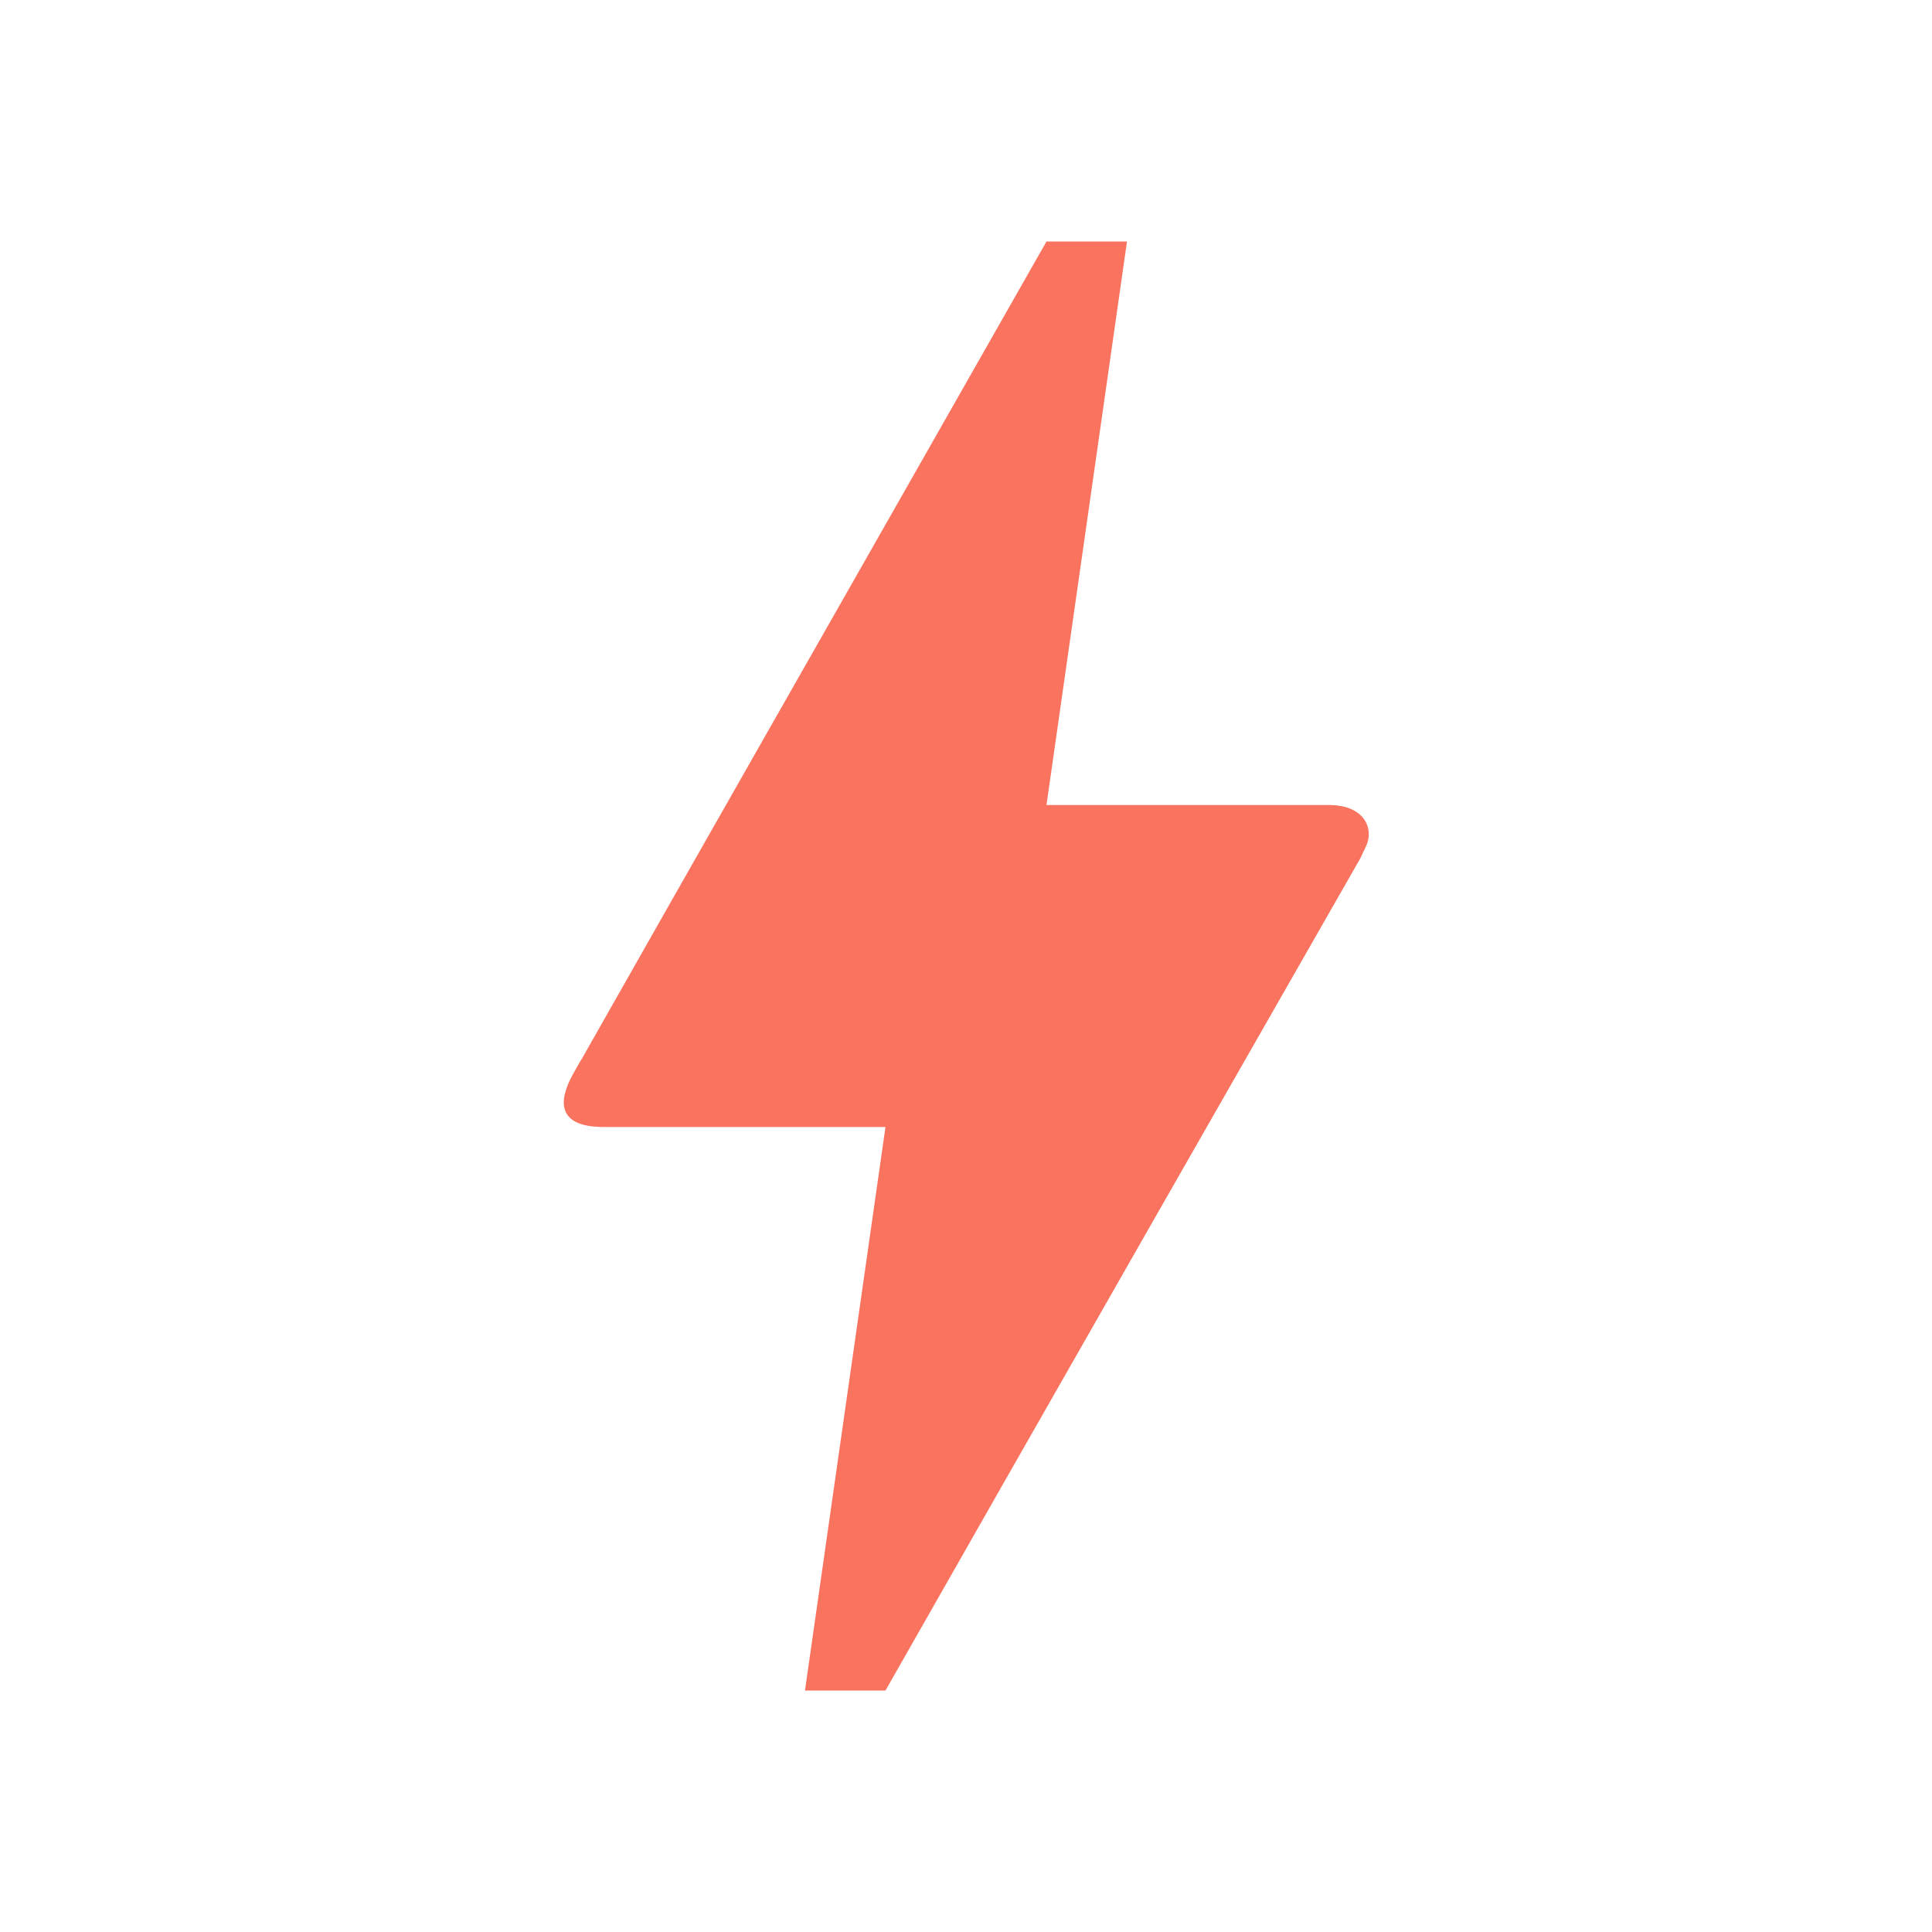
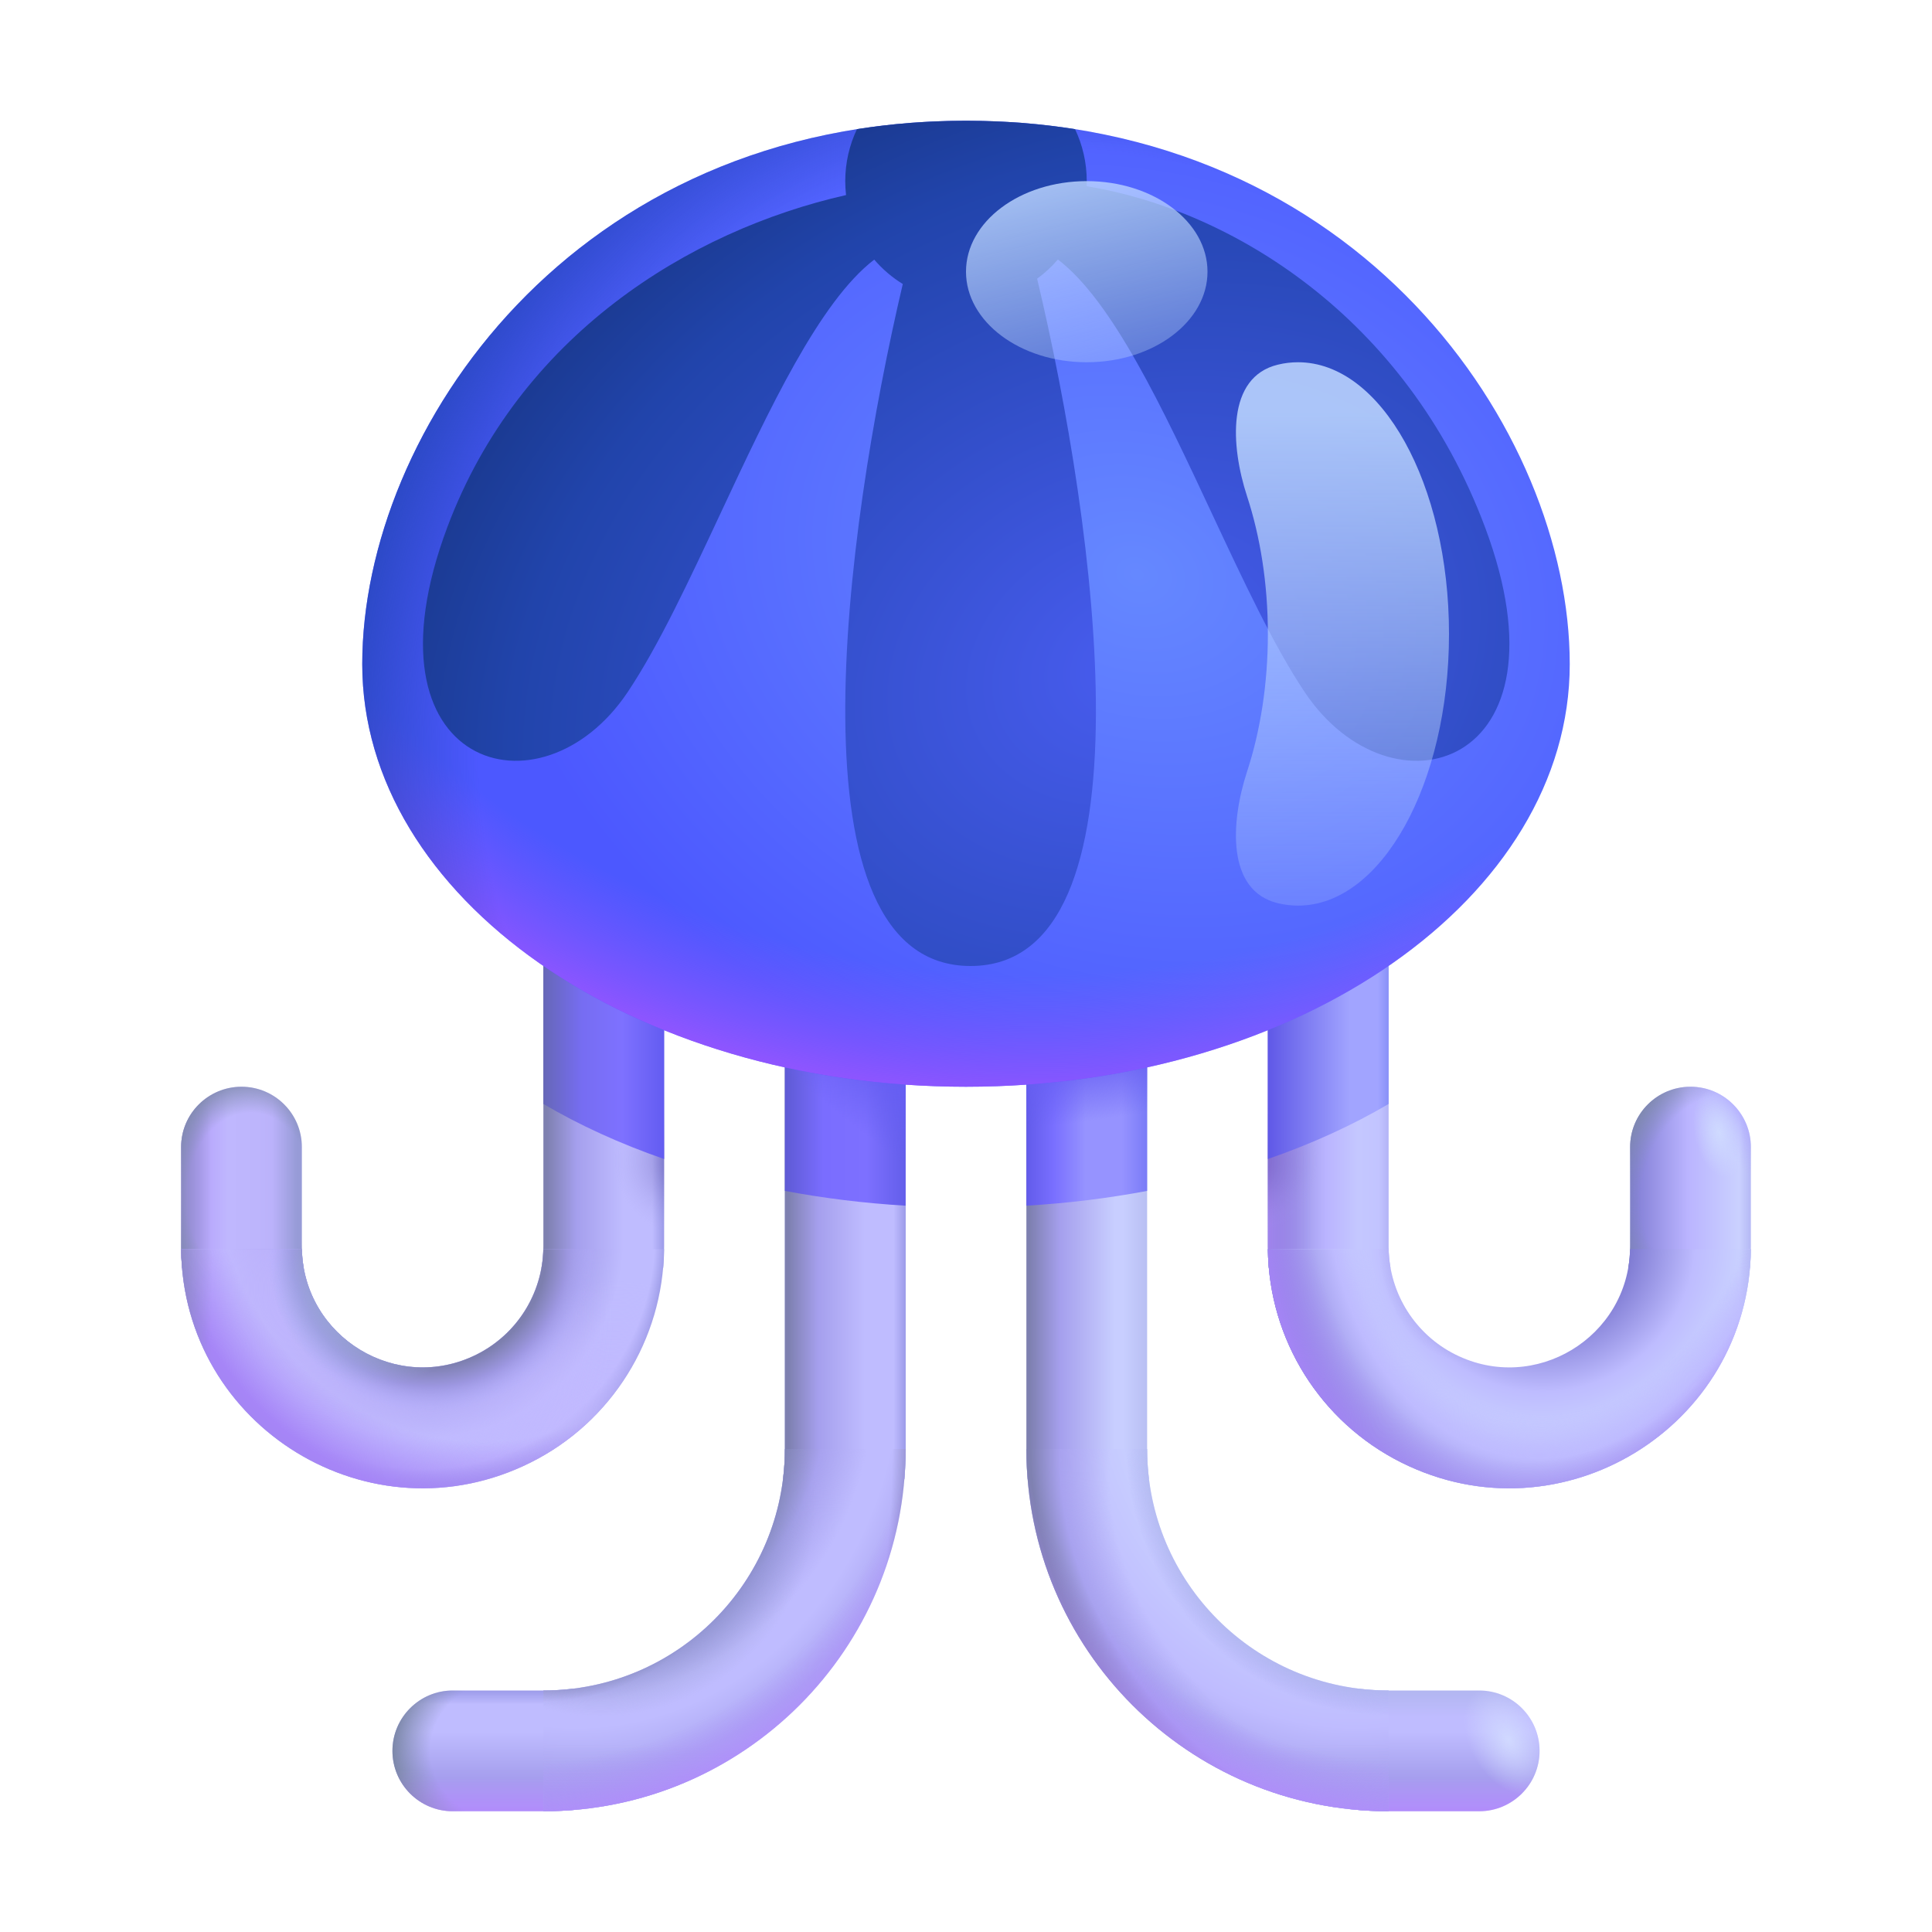
- <svg xmlns="http://www.w3.org/2000/svg" width="17.28pt" height="17.28pt" viewBox="0 0 17.28 17.28">
-   <defs />
-   <path id="shape0" transform="matrix(0.72 0 0 0.72 5.042731 2.16)" fill="#f9735f" stroke-opacity="0" stroke="#000000" stroke-width="0" stroke-linecap="square" stroke-linejoin="bevel" d="M3.996 18L2.996 18L3.996 11L0.496 11C-0.084 11 -0.074 10.68 0.116 10.34C0.306 10 0.166 10.26 0.186 10.22C1.476 7.94 3.416 4.54 5.996 0L6.996 0L5.996 7L9.496 7C9.986 7 10.056 7.33 9.966 7.51L9.896 7.66C5.956 14.55 3.996 18 3.996 18Z" />
+ <svg xmlns="http://www.w3.org/2000/svg" width="32" height="32" viewBox="0 0 32 32" fill="none">
+   <path d="M22.5 29.979V27.969C22.664 27.989 22.831 28 23 28H24.5C25.052 28 25.5 28.447 25.5 29C25.5 29.552 25.052 30 24.5 30H23C22.832 30 22.665 29.993 22.5 29.979Z" fill="url(#paint0_linear_6875_25743)" />
+   <path d="M22.5 29.979V27.969C22.664 27.989 22.831 28 23 28H24.5C25.052 28 25.5 28.447 25.5 29C25.5 29.552 25.052 30 24.5 30H23C22.832 30 22.665 29.993 22.5 29.979Z" fill="url(#paint1_linear_6875_25743)" />
+   <path d="M22.5 29.979V27.969C22.664 27.989 22.831 28 23 28H24.5C25.052 28 25.5 28.447 25.5 29C25.5 29.552 25.052 30 24.5 30H23C22.832 30 22.665 29.993 22.5 29.979Z" fill="url(#paint2_radial_6875_25743)" />
+   <path d="M17 14.5C17 13.948 17.448 13.5 18 13.5C18.553 13.5 19 13.948 19 14.5V24C19 24.169 19.011 24.336 19.031 24.5H17.021C17.007 24.335 17 24.168 17 24V14.5Z" fill="url(#paint3_linear_6875_25743)" />
+   <path d="M23 28V30C19.686 30 17 27.314 17 24H19C19 26.209 20.791 28 23 28Z" fill="url(#paint4_radial_6875_25743)" />
+   <path d="M23 28V30C19.686 30 17 27.314 17 24H19C19 26.209 20.791 28 23 28Z" fill="url(#paint5_linear_6875_25743)" />
+   <path d="M23 28V30C19.686 30 17 27.314 17 24H19C19 26.209 20.791 28 23 28Z" fill="url(#paint6_radial_6875_25743)" />
+   <path d="M23 28V30C19.686 30 17 27.314 17 24H19C19 26.209 20.791 28 23 28Z" fill="url(#paint7_radial_6875_25743)" />
+   <path d="M23 28V30C19.686 30 17 27.314 17 24H19C19 26.209 20.791 28 23 28Z" fill="url(#paint8_radial_6875_25743)" />
+   <path d="M9.5 29.979V27.969C9.336 27.989 9.169 28 9 28H7.5C6.948 28 6.5 28.448 6.5 29C6.5 29.552 6.948 30 7.5 30H9C9.168 30 9.335 29.993 9.5 29.979Z" fill="url(#paint9_linear_6875_25743)" />
+   <path d="M9.5 29.979V27.969C9.336 27.989 9.169 28 9 28H7.5C6.948 28 6.5 28.448 6.5 29C6.5 29.552 6.948 30 7.5 30H9C9.168 30 9.335 29.993 9.5 29.979Z" fill="url(#paint10_radial_6875_25743)" />
+   <path d="M9.5 29.979V27.969C9.336 27.989 9.169 28 9 28H7.5C6.948 28 6.5 28.448 6.5 29C6.5 29.552 6.948 30 7.5 30H9C9.168 30 9.335 29.993 9.5 29.979Z" fill="url(#paint11_linear_6875_25743)" />
+   <path d="M15 14.5C15 13.948 14.552 13.5 14 13.5C13.447 13.5 13 13.948 13 14.5V24C13 24.169 12.989 24.336 12.969 24.5H14.979C14.993 24.335 15 24.168 15 24V14.5Z" fill="#A4AEEB" />
+   <path d="M15 14.5C15 13.948 14.552 13.5 14 13.5C13.447 13.5 13 13.948 13 14.5V24C13 24.169 12.989 24.336 12.969 24.5H14.979C14.993 24.335 15 24.168 15 24V14.5Z" fill="url(#paint12_linear_6875_25743)" />
+   <path fill-rule="evenodd" clip-rule="evenodd" d="M9 28V30C12.314 30 15 27.314 15 24H13C13 26.209 11.209 28 9 28Z" fill="url(#paint13_radial_6875_25743)" />
+   <path fill-rule="evenodd" clip-rule="evenodd" d="M9 28V30C12.314 30 15 27.314 15 24H13C13 26.209 11.209 28 9 28Z" fill="url(#paint14_linear_6875_25743)" />
+   <path fill-rule="evenodd" clip-rule="evenodd" d="M9 28V30C12.314 30 15 27.314 15 24H13C13 26.209 11.209 28 9 28Z" fill="url(#paint15_radial_6875_25743)" />
+   <path fill-rule="evenodd" clip-rule="evenodd" d="M9 28V30C12.314 30 15 27.314 15 24H13C13 26.209 11.209 28 9 28Z" fill="url(#paint16_radial_6875_25743)" />
+   <path fill-rule="evenodd" clip-rule="evenodd" d="M9 28V30C12.314 30 15 27.314 15 24H13C13 26.209 11.209 28 9 28Z" fill="url(#paint17_radial_6875_25743)" />
+   <path fill-rule="evenodd" clip-rule="evenodd" d="M9 28V30C12.314 30 15 27.314 15 24H13C13 26.209 11.209 28 9 28Z" fill="url(#paint18_radial_6875_25743)" />
+   <path fill-rule="evenodd" clip-rule="evenodd" d="M9 28V30C12.314 30 15 27.314 15 24H13C13 26.209 11.209 28 9 28Z" fill="url(#paint19_radial_6875_25743)" />
+   <path d="M26.97 21C26.989 20.886 27 20.768 27 20.646V19C27 18.448 27.448 18 28 18C28.552 18 29 18.448 29 19V20.646C29 20.766 28.995 20.884 28.985 21H26.97Z" fill="url(#paint20_linear_6875_25743)" />
+   <path d="M26.97 21C26.989 20.886 27 20.768 27 20.646V19C27 18.448 27.448 18 28 18C28.552 18 29 18.448 29 19V20.646C29 20.766 28.995 20.884 28.985 21H26.97Z" fill="url(#paint21_radial_6875_25743)" />
+   <path d="M26.97 21C26.989 20.886 27 20.768 27 20.646V19C27 18.448 27.448 18 28 18C28.552 18 29 18.448 29 19V20.646C29 20.766 28.995 20.884 28.985 21H26.97Z" fill="url(#paint22_linear_6875_25743)" />
+   <path d="M26.97 21C26.989 20.886 27 20.768 27 20.646V19C27 18.448 27.448 18 28 18C28.552 18 29 18.448 29 19V20.646C29 20.766 28.995 20.884 28.985 21H26.97Z" fill="url(#paint23_radial_6875_25743)" />
+   <path d="M22 13C21.447 13 21 13.448 21 14V20.646C21 20.765 21.005 20.883 21.015 21H23.031C23.011 20.884 23 20.766 23 20.646V14C23 13.448 22.552 13 22 13Z" fill="url(#paint24_linear_6875_25743)" />
+   <path d="M22 13C21.447 13 21 13.448 21 14V20.646C21 20.765 21.005 20.883 21.015 21H23.031C23.011 20.884 23 20.766 23 20.646V14C23 13.448 22.552 13 22 13Z" fill="url(#paint25_linear_6875_25743)" />
+   <path d="M22 13C21.447 13 21 13.448 21 14V20.646C21 20.765 21.005 20.883 21.015 21H23.031C23.011 20.884 23 20.766 23 20.646V14C23 13.448 22.552 13 22 13Z" fill="url(#paint26_radial_6875_25743)" />
+   <path d="M21 20.69H23C23.017 21.43 23.441 22.103 24.105 22.435C25.422 23.093 26.968 22.152 26.999 20.69H29C28.968 23.639 25.857 25.547 23.211 24.224C21.869 23.553 21.017 22.188 21 20.69Z" fill="url(#paint27_radial_6875_25743)" />
+   <path d="M21 20.69H23C23.017 21.43 23.441 22.103 24.105 22.435C25.422 23.093 26.968 22.152 26.999 20.69H29C28.968 23.639 25.857 25.547 23.211 24.224C21.869 23.553 21.017 22.188 21 20.69Z" fill="url(#paint28_radial_6875_25743)" />
+   <path d="M21 20.69H23C23.017 21.43 23.441 22.103 24.105 22.435C25.422 23.093 26.968 22.152 26.999 20.69H29C28.968 23.639 25.857 25.547 23.211 24.224C21.869 23.553 21.017 22.188 21 20.69Z" fill="url(#paint29_radial_6875_25743)" />
+   <path d="M21 20.69H23C23.017 21.43 23.441 22.103 24.105 22.435C25.422 23.093 26.968 22.152 26.999 20.69H29C28.968 23.639 25.857 25.547 23.211 24.224C21.869 23.553 21.017 22.188 21 20.69Z" fill="url(#paint30_radial_6875_25743)" />
+   <path d="M21 20.69H23C23.017 21.43 23.441 22.103 24.105 22.435C25.422 23.093 26.968 22.152 26.999 20.69H29C28.968 23.639 25.857 25.547 23.211 24.224C21.869 23.553 21.017 22.188 21 20.69Z" fill="url(#paint31_linear_6875_25743)" />
+   <path d="M21 20.69H23C23.017 21.43 23.441 22.103 24.105 22.435C25.422 23.093 26.968 22.152 26.999 20.69H29C28.968 23.639 25.857 25.547 23.211 24.224C21.869 23.553 21.017 22.188 21 20.69Z" fill="url(#paint32_radial_6875_25743)" />
+   <path d="M5.03 21C5.01 20.886 5 20.768 5 20.646V19C5 18.448 4.552 18 4 18C3.448 18 3 18.448 3 19V20.646C3 20.766 3.005 20.884 3.015 21H5.03Z" fill="url(#paint33_linear_6875_25743)" />
+   <path d="M5.03 21C5.01 20.886 5 20.768 5 20.646V19C5 18.448 4.552 18 4 18C3.448 18 3 18.448 3 19V20.646C3 20.766 3.005 20.884 3.015 21H5.03Z" fill="url(#paint34_radial_6875_25743)" />
+   <path d="M5.03 21C5.01 20.886 5 20.768 5 20.646V19C5 18.448 4.552 18 4 18C3.448 18 3 18.448 3 19V20.646C3 20.766 3.005 20.884 3.015 21H5.03Z" fill="url(#paint35_linear_6875_25743)" />
+   <path d="M10 13C10.553 13 11 13.448 11 14V20.646C11 20.765 10.995 20.883 10.985 21H8.969C8.99 20.884 9 20.766 9 20.646V14C9 13.448 9.448 13 10 13Z" fill="url(#paint36_linear_6875_25743)" />
+   <path d="M10 13C10.553 13 11 13.448 11 14V20.646C11 20.765 10.995 20.883 10.985 21H8.969C8.99 20.884 9 20.766 9 20.646V14C9 13.448 9.448 13 10 13Z" fill="url(#paint37_radial_6875_25743)" />
+   <path fill-rule="evenodd" clip-rule="evenodd" d="M10.999 20.69H8.999C8.983 21.43 8.558 22.103 7.894 22.435C6.578 23.093 5.031 22.152 5 20.69H3C3.031 23.639 6.142 25.547 8.789 24.224C10.13 23.553 10.983 22.188 10.999 20.69Z" fill="url(#paint38_radial_6875_25743)" />
+   <path fill-rule="evenodd" clip-rule="evenodd" d="M10.999 20.69H8.999C8.983 21.43 8.558 22.103 7.894 22.435C6.578 23.093 5.031 22.152 5 20.69H3C3.031 23.639 6.142 25.547 8.789 24.224C10.13 23.553 10.983 22.188 10.999 20.69Z" fill="url(#paint39_radial_6875_25743)" />
+   <path fill-rule="evenodd" clip-rule="evenodd" d="M10.999 20.69H8.999C8.983 21.43 8.558 22.103 7.894 22.435C6.578 23.093 5.031 22.152 5 20.69H3C3.031 23.639 6.142 25.547 8.789 24.224C10.13 23.553 10.983 22.188 10.999 20.69Z" fill="url(#paint40_radial_6875_25743)" />
+   <path fill-rule="evenodd" clip-rule="evenodd" d="M10.999 20.69H8.999C8.983 21.43 8.558 22.103 7.894 22.435C6.578 23.093 5.031 22.152 5 20.69H3C3.031 23.639 6.142 25.547 8.789 24.224C10.13 23.553 10.983 22.188 10.999 20.69Z" fill="url(#paint41_radial_6875_25743)" />
+   <path fill-rule="evenodd" clip-rule="evenodd" d="M10.999 20.69H8.999C8.983 21.43 8.558 22.103 7.894 22.435C6.578 23.093 5.031 22.152 5 20.69H3C3.031 23.639 6.142 25.547 8.789 24.224C10.13 23.553 10.983 22.188 10.999 20.69Z" fill="url(#paint42_radial_6875_25743)" />
+   <path fill-rule="evenodd" clip-rule="evenodd" d="M10.999 20.69H8.999C8.983 21.43 8.558 22.103 7.894 22.435C6.578 23.093 5.031 22.152 5 20.69H3C3.031 23.639 6.142 25.547 8.789 24.224C10.13 23.553 10.983 22.188 10.999 20.69Z" fill="url(#paint43_radial_6875_25743)" />
+   <path fill-rule="evenodd" clip-rule="evenodd" d="M10.999 20.69H8.999C8.983 21.43 8.558 22.103 7.894 22.435C6.578 23.093 5.031 22.152 5 20.69H3C3.031 23.639 6.142 25.547 8.789 24.224C10.13 23.553 10.983 22.188 10.999 20.69Z" fill="url(#paint44_linear_6875_25743)" />
+   <path d="M21 19.197V14C21 13.448 21.448 13 22 13C22.552 13 23 13.448 23 14V18.285C22.402 18.637 21.73 18.944 21 19.197Z" fill="url(#paint45_linear_6875_25743)" />
+   <path d="M17 19.97V14.5C17 13.948 17.448 13.5 18 13.5C18.552 13.5 19 13.948 19 14.5V19.725C18.359 19.846 17.69 19.929 17 19.97Z" fill="url(#paint46_linear_6875_25743)" />
+   <path d="M17 19.97V14.5C17 13.948 17.448 13.5 18 13.5C18.552 13.5 19 13.948 19 14.5V19.725C18.359 19.846 17.69 19.929 17 19.97Z" fill="url(#paint47_linear_6875_25743)" />
+   <path d="M13 19.725V14.5C13 13.948 13.448 13.5 14 13.5C14.552 13.5 15 13.948 15 14.5V19.97C14.31 19.929 13.641 19.846 13 19.725Z" fill="url(#paint48_linear_6875_25743)" />
+   <path d="M13 19.725V14.5C13 13.948 13.448 13.5 14 13.5C14.552 13.5 15 13.948 15 14.5V19.97C14.31 19.929 13.641 19.846 13 19.725Z" fill="url(#paint49_linear_6875_25743)" />
+   <path d="M9 18.285V14C9 13.448 9.448 13 10 13C10.552 13 11 13.448 11 14V19.197C10.27 18.944 9.598 18.637 9 18.285Z" fill="url(#paint50_linear_6875_25743)" />
+   <path d="M26 11C26 14.866 21.523 18 16 18C10.477 18 6 14.866 6 11C6 7.134 9.5 2 16 2C22.5 2 26 7.134 26 11Z" fill="url(#paint51_radial_6875_25743)" />
+   <path d="M26 11C26 14.866 21.523 18 16 18C10.477 18 6 14.866 6 11C6 7.134 9.5 2 16 2C22.5 2 26 7.134 26 11Z" fill="url(#paint52_radial_6875_25743)" />
+   <path d="M26 11C26 14.866 21.523 18 16 18C10.477 18 6 14.866 6 11C6 7.134 9.5 2 16 2C22.5 2 26 7.134 26 11Z" fill="url(#paint53_radial_6875_25743)" />
+   <path fill-rule="evenodd" clip-rule="evenodd" d="M17.522 4.298C17.42 4.417 17.305 4.524 17.178 4.616C18.152 8.713 19.168 16 16.076 16C13.006 16 13.986 8.816 14.953 4.704C14.775 4.595 14.616 4.458 14.48 4.3C13.575 4.994 12.74 6.78 11.931 8.51C11.413 9.617 10.906 10.701 10.398 11.461C8.962 13.612 5.91 12.73 7.41 8.73C8.597 5.565 11.406 3.821 14.013 3.231C14.005 3.155 14 3.078 14 3C14 2.692 14.07 2.4 14.194 2.139C14.768 2.048 15.37 2 16 2C16.63 2 17.232 2.048 17.806 2.139C17.93 2.4 18 2.692 18 3C18 3.028 17.999 3.056 17.998 3.084C20.379 3.473 23.285 5.235 24.596 8.73C26.096 12.73 23.044 13.612 21.608 11.461C21.1 10.701 20.593 9.617 20.075 8.51L20.075 8.51C19.265 6.777 18.429 4.989 17.522 4.298Z" fill="url(#paint54_radial_6875_25743)" />
+   <ellipse cx="18" cy="4.5" rx="2" ry="1.5" fill="url(#paint55_linear_6875_25743)" />
+   <path d="M21.166 14.96C20.312 14.755 20.382 13.617 20.655 12.781C20.874 12.112 21 11.332 21 10.5C21 9.667 20.874 8.888 20.655 8.219C20.382 7.383 20.312 6.245 21.166 6.04C21.275 6.013 21.387 6 21.5 6C22.88 6 24 8.015 24 10.5C24 12.985 22.88 15 21.5 15C21.387 15 21.275 14.986 21.166 14.96Z" fill="url(#paint56_linear_6875_25743)" />
+   <defs>
+     <linearGradient id="paint0_linear_6875_25743" x1="24" y1="30.369" x2="24" y2="27.998" gradientUnits="userSpaceOnUse">
+       <stop offset="0.028" stop-color="#B588FF" />
+       <stop offset="0.388" stop-color="#A59FED" />
+       <stop offset="0.71" stop-color="#BFBCFF" />
+       <stop offset="0.816" stop-color="#BFBCFF" />
+       <stop offset="1" stop-color="#B2B6F0" />
+     </linearGradient>
+     <linearGradient id="paint1_linear_6875_25743" x1="24" y1="31.17" x2="24" y2="28.806" gradientUnits="userSpaceOnUse">
+       <stop stop-color="#B588FF" />
+       <stop offset="0.786" stop-color="#B588FF" stop-opacity="0" />
+     </linearGradient>
+     <radialGradient id="paint2_radial_6875_25743" cx="0" cy="0" r="1" gradientUnits="userSpaceOnUse" gradientTransform="translate(24.9869 28.8195) rotate(-119.344) scale(0.975995 0.639052)">
+       <stop stop-color="#D1D9FF" />
+       <stop offset="1" stop-color="#D1D9FF" stop-opacity="0" />
+     </radialGradient>
+     <linearGradient id="paint3_linear_6875_25743" x1="17" y1="23.178" x2="19.031" y2="23.178" gradientUnits="userSpaceOnUse">
+       <stop offset="0.028" stop-color="#7E80B0" />
+       <stop offset="0.274" stop-color="#A59FED" />
+       <stop offset="0.722" stop-color="#C8CEFF" />
+       <stop offset="0.79" stop-color="#C8CEFF" />
+       <stop offset="1" stop-color="#B7BEF2" />
+     </linearGradient>
+     <radialGradient id="paint4_radial_6875_25743" cx="0" cy="0" r="1" gradientUnits="userSpaceOnUse" gradientTransform="translate(22.2786 22.8733) rotate(171.155) scale(7.31457 8.20536)">
+       <stop offset="0.458" stop-color="#CAD3FF" />
+       <stop offset="0.702" stop-color="#BFBCFF" />
+       <stop offset="0.798" stop-color="#ADA8F3" />
+     </radialGradient>
+     <linearGradient id="paint5_linear_6875_25743" x1="22.205" y1="30.576" x2="22.205" y2="28.895" gradientUnits="userSpaceOnUse">
+       <stop offset="0.543" stop-color="#A9A3F0" />
+       <stop offset="1" stop-color="#AAA4F0" stop-opacity="0" />
+     </linearGradient>
+     <radialGradient id="paint6_radial_6875_25743" cx="0" cy="0" r="1" gradientUnits="userSpaceOnUse" gradientTransform="translate(21.742 25.6252) rotate(144.273) scale(4.4768 6.28675)">
+       <stop offset="0.652" stop-color="#A8A2EF" stop-opacity="0" />
+       <stop offset="0.811" stop-color="#A8A2EF" />
+       <stop offset="0.905" stop-color="#7F81B1" />
+     </radialGradient>
+     <radialGradient id="paint7_radial_6875_25743" cx="0" cy="0" r="1" gradientUnits="userSpaceOnUse" gradientTransform="translate(23.3991 22.5933) rotate(117.81) scale(8.6667)">
+       <stop offset="0.763" stop-color="#A685F7" stop-opacity="0" />
+       <stop offset="0.9" stop-color="#B588FF" />
+       <stop offset="1" stop-color="#B588FF" />
+     </radialGradient>
+     <radialGradient id="paint8_radial_6875_25743" cx="0" cy="0" r="1" gradientUnits="userSpaceOnUse" gradientTransform="translate(23 23.8419) rotate(90) scale(5.03196 4.79801)">
+       <stop offset="0.768" stop-color="#ABBAE2" />
+       <stop offset="0.91" stop-color="#9C9BE9" stop-opacity="0" />
+     </radialGradient>
+     <linearGradient id="paint9_linear_6875_25743" x1="8" y1="30.37" x2="8" y2="27.998" gradientUnits="userSpaceOnUse">
+       <stop offset="0.028" stop-color="#B588FF" />
+       <stop offset="0.388" stop-color="#A59FED" />
+       <stop offset="0.71" stop-color="#BFBCFF" />
+       <stop offset="0.901" stop-color="#BFBCFF" />
+       <stop offset="1" stop-color="#9C9BE9" />
+     </linearGradient>
+     <radialGradient id="paint10_radial_6875_25743" cx="0" cy="0" r="1" gradientUnits="userSpaceOnUse" gradientTransform="translate(8.5 28.9983) rotate(90) scale(3 3.39917)">
+       <stop offset="0.404" stop-color="#828EB1" stop-opacity="0" />
+       <stop offset="0.583" stop-color="#7E89AB" />
+     </radialGradient>
+     <linearGradient id="paint11_linear_6875_25743" x1="8" y1="31.17" x2="8" y2="28.806" gradientUnits="userSpaceOnUse">
+       <stop stop-color="#B588FF" />
+       <stop offset="0.786" stop-color="#B588FF" stop-opacity="0" />
+     </linearGradient>
+     <linearGradient id="paint12_linear_6875_25743" x1="13.002" y1="22.822" x2="14.999" y2="22.822" gradientUnits="userSpaceOnUse">
+       <stop offset="0.028" stop-color="#7E80B0" />
+       <stop offset="0.274" stop-color="#A59FED" />
+       <stop offset="0.662" stop-color="#BFBCFF" />
+       <stop offset="0.901" stop-color="#BFBCFF" />
+       <stop offset="1" stop-color="#9C9BE9" />
+     </linearGradient>
+     <radialGradient id="paint13_radial_6875_25743" cx="0" cy="0" r="1" gradientUnits="userSpaceOnUse" gradientTransform="translate(9.72139 22.8733) rotate(8.84545) scale(7.31457 8.20536)">
+       <stop offset="0.702" stop-color="#BFBCFF" />
+       <stop offset="0.798" stop-color="#ADA8F3" />
+     </radialGradient>
+     <linearGradient id="paint14_linear_6875_25743" x1="9.795" y1="30.576" x2="9.795" y2="28.895" gradientUnits="userSpaceOnUse">
+       <stop offset="0.543" stop-color="#A9A3F0" />
+       <stop offset="1" stop-color="#AAA4F0" stop-opacity="0" />
+     </linearGradient>
+     <radialGradient id="paint15_radial_6875_25743" cx="0" cy="0" r="1" gradientUnits="userSpaceOnUse" gradientTransform="translate(8.85586 23.048) rotate(8.65202) scale(6.32839 5.89117)">
+       <stop offset="0.669" stop-color="#7F81B1" />
+       <stop offset="0.764" stop-color="#A8A2EF" />
+       <stop offset="0.883" stop-color="#A8A2EF" stop-opacity="0" />
+     </radialGradient>
+     <radialGradient id="paint16_radial_6875_25743" cx="0" cy="0" r="1" gradientUnits="userSpaceOnUse" gradientTransform="translate(8.60086 22.5933) rotate(62.1897) scale(8.6667)">
+       <stop offset="0.763" stop-color="#A685F7" stop-opacity="0" />
+       <stop offset="0.9" stop-color="#B588FF" />
+       <stop offset="1" stop-color="#B588FF" />
+     </radialGradient>
+     <radialGradient id="paint17_radial_6875_25743" cx="0" cy="0" r="1" gradientUnits="userSpaceOnUse" gradientTransform="translate(11.2059 24) rotate(-90.0797) scale(14.0312 6.52217)">
+       <stop offset="0.548" stop-color="#2E2E58" stop-opacity="0" />
+       <stop offset="0.724" stop-color="#05050D" />
+     </radialGradient>
+     <radialGradient id="paint18_radial_6875_25743" cx="0" cy="0" r="1" gradientUnits="userSpaceOnUse" gradientTransform="translate(9 24.7147) rotate(19.3888) scale(3.53314)">
+       <stop offset="0.853" stop-color="#7F81B1" />
+       <stop offset="0.983" stop-color="#7F81B1" stop-opacity="0" />
+     </radialGradient>
+     <radialGradient id="paint19_radial_6875_25743" cx="0" cy="0" r="1" gradientUnits="userSpaceOnUse" gradientTransform="translate(9.93402 24.8448) rotate(90) scale(3.592)">
+       <stop offset="0.506" stop-color="#606C9B" />
+       <stop offset="1" stop-color="#8C97C4" stop-opacity="0" />
+     </radialGradient>
+     <linearGradient id="paint20_linear_6875_25743" x1="26.97" y1="20.328" x2="29.226" y2="20.328" gradientUnits="userSpaceOnUse">
+       <stop offset="0.028" stop-color="#817DD4" />
+       <stop offset="0.437" stop-color="#BAB4FF" />
+       <stop offset="0.814" stop-color="#CAD1FF" />
+       <stop offset="1" stop-color="#9C9BE9" />
+     </linearGradient>
+     <radialGradient id="paint21_radial_6875_25743" cx="0" cy="0" r="1" gradientUnits="userSpaceOnUse" gradientTransform="translate(28.3932 19.6428) rotate(108.517) scale(3.82924 2.91194)">
+       <stop offset="0.404" stop-color="#828EB1" stop-opacity="0" />
+       <stop offset="0.583" stop-color="#7E89AB" />
+     </radialGradient>
+     <linearGradient id="paint22_linear_6875_25743" x1="29.508" y1="18.777" x2="28.667" y2="19.5" gradientUnits="userSpaceOnUse">
+       <stop stop-color="#A69EFD" />
+       <stop offset="0.778" stop-color="#B8B2FE" stop-opacity="0" />
+     </linearGradient>
+     <radialGradient id="paint23_radial_6875_25743" cx="0" cy="0" r="1" gradientUnits="userSpaceOnUse" gradientTransform="translate(28.4712 18.7603) rotate(78.5394) scale(0.754721 0.405332)">
+       <stop stop-color="#CFDAFF" />
+       <stop offset="1" stop-color="#CFDAFF" stop-opacity="0" />
+     </radialGradient>
+     <linearGradient id="paint24_linear_6875_25743" x1="21" y1="19.207" x2="23.257" y2="19.207" gradientUnits="userSpaceOnUse">
+       <stop offset="0.028" stop-color="#817DD4" />
+       <stop offset="0.426" stop-color="#BAB4FF" />
+       <stop offset="0.662" stop-color="#C4C7FF" />
+       <stop offset="0.814" stop-color="#C2C4FF" />
+       <stop offset="1" stop-color="#9C9BE9" />
+     </linearGradient>
+     <linearGradient id="paint25_linear_6875_25743" x1="21" y1="19.859" x2="22.156" y2="19.859" gradientUnits="userSpaceOnUse">
+       <stop stop-color="#A084ED" />
+       <stop offset="0.641" stop-color="#A084ED" stop-opacity="0" />
+     </linearGradient>
+     <radialGradient id="paint26_radial_6875_25743" cx="0" cy="0" r="1" gradientUnits="userSpaceOnUse" gradientTransform="translate(20.5693 19.2228) rotate(30.3322) scale(1.54868)">
+       <stop offset="0.292" stop-color="#5048A0" stop-opacity="0.35" />
+       <stop offset="0.822" stop-color="#A29BE9" stop-opacity="0" />
+     </radialGradient>
+     <radialGradient id="paint27_radial_6875_25743" cx="0" cy="0" r="1" gradientUnits="userSpaceOnUse" gradientTransform="translate(25.55 20.5272) rotate(177.553) scale(3.82267)">
+       <stop offset="0.391" stop-color="#817DD4" />
+       <stop offset="0.661" stop-color="#BEBCFF" />
+       <stop offset="0.865" stop-color="#C9D1FF" />
+     </radialGradient>
+     <radialGradient id="paint28_radial_6875_25743" cx="0" cy="0" r="1" gradientUnits="userSpaceOnUse" gradientTransform="translate(25.7272 18.5266) rotate(97.6567) scale(7.85197 5.59264)">
+       <stop offset="0.644" stop-color="#BEBBFF" stop-opacity="0" />
+       <stop offset="0.771" stop-color="#BEBBFF" />
+       <stop offset="0.924" stop-color="#817DD4" />
+     </radialGradient>
+     <radialGradient id="paint29_radial_6875_25743" cx="0" cy="0" r="1" gradientUnits="userSpaceOnUse" gradientTransform="translate(25.9625 18.6571) rotate(99.8613) scale(7.3859 5.26068)">
+       <stop offset="0.652" stop-color="#BEBBFF" stop-opacity="0" />
+       <stop offset="0.75" stop-color="#BEBBFF" />
+       <stop offset="0.948" stop-color="#817DD4" />
+     </radialGradient>
+     <radialGradient id="paint30_radial_6875_25743" cx="0" cy="0" r="1" gradientUnits="userSpaceOnUse" gradientTransform="translate(25.7272 18.5266) rotate(98.6825) scale(7.67603 5.46733)">
+       <stop offset="0.743" stop-color="#A685F7" stop-opacity="0" />
+       <stop offset="0.9" stop-color="#A685F7" />
+       <stop offset="1" stop-color="#A084ED" />
+     </radialGradient>
+     <linearGradient id="paint31_linear_6875_25743" x1="29.343" y1="23.033" x2="26.949" y2="23.065" gradientUnits="userSpaceOnUse">
+       <stop offset="0.141" stop-color="#B8BCF7" />
+       <stop offset="0.213" stop-color="#B8BCF7" stop-opacity="0" />
+     </linearGradient>
+     <radialGradient id="paint32_radial_6875_25743" cx="0" cy="0" r="1" gradientUnits="userSpaceOnUse" gradientTransform="translate(24.1226 20.7627) rotate(81.142) scale(1.80569 1.28755)">
+       <stop stop-color="#B5B6F8" />
+       <stop offset="1" stop-color="#7879C7" stop-opacity="0" />
+     </radialGradient>
+     <linearGradient id="paint33_linear_6875_25743" x1="3.033" y1="20.542" x2="5.03" y2="20.542" gradientUnits="userSpaceOnUse">
+       <stop stop-color="#A98DF7" />
+       <stop offset="0.224" stop-color="#B9AAFD" />
+       <stop offset="0.373" stop-color="#BFB7FE" />
+       <stop offset="0.619" stop-color="#BDB5FC" />
+       <stop offset="0.737" stop-color="#BBB2FB" />
+       <stop offset="0.946" stop-color="#979BD7" />
+     </linearGradient>
+     <radialGradient id="paint34_radial_6875_25743" cx="0" cy="0" r="1" gradientUnits="userSpaceOnUse" gradientTransform="translate(4.13465 19.8016) rotate(92.0148) scale(3.39665 2.58298)">
+       <stop offset="0.404" stop-color="#828EB1" stop-opacity="0" />
+       <stop offset="0.583" stop-color="#7E89AB" />
+     </radialGradient>
+     <linearGradient id="paint35_linear_6875_25743" x1="2.756" y1="19.799" x2="3.521" y2="19.799" gradientUnits="userSpaceOnUse">
+       <stop stop-color="#7E89AB" />
+       <stop offset="0.981" stop-color="#828EB1" stop-opacity="0" />
+     </linearGradient>
+     <linearGradient id="paint36_linear_6875_25743" x1="9.002" y1="19.779" x2="11" y2="19.779" gradientUnits="userSpaceOnUse">
+       <stop offset="0.028" stop-color="#7E80B0" />
+       <stop offset="0.274" stop-color="#A59FED" />
+       <stop offset="0.662" stop-color="#BFBCFF" />
+       <stop offset="0.901" stop-color="#BFBCFF" />
+       <stop offset="1" stop-color="#9C9BE9" />
+     </linearGradient>
+     <radialGradient id="paint37_radial_6875_25743" cx="0" cy="0" r="1" gradientUnits="userSpaceOnUse" gradientTransform="translate(11.4307 19.2228) rotate(149.668) scale(1.54868)">
+       <stop offset="0.292" stop-color="#5048A0" stop-opacity="0.35" />
+       <stop offset="0.822" stop-color="#A29BE9" stop-opacity="0" />
+     </radialGradient>
+     <radialGradient id="paint38_radial_6875_25743" cx="0" cy="0" r="1" gradientUnits="userSpaceOnUse" gradientTransform="translate(7 20.498) rotate(2.53121) scale(4.35707)">
+       <stop offset="0.603" stop-color="#A6A0EE" />
+       <stop offset="0.762" stop-color="#BFBCFF" />
+       <stop offset="0.879" stop-color="#BFBCFF" />
+       <stop offset="0.941" stop-color="#9191DF" />
+     </radialGradient>
+     <radialGradient id="paint39_radial_6875_25743" cx="0" cy="0" r="1" gradientUnits="userSpaceOnUse" gradientTransform="translate(9.96399 24.119) rotate(140.194) scale(3.03946 2.79583)">
+       <stop stop-color="#C2B8FF" />
+       <stop offset="1" stop-color="#C2B8FF" stop-opacity="0" />
+     </radialGradient>
+     <radialGradient id="paint40_radial_6875_25743" cx="0" cy="0" r="1" gradientUnits="userSpaceOnUse" gradientTransform="translate(5.28045 21.4111) rotate(63.2212) scale(5.21269 4.79486)">
+       <stop stop-color="#C2B8FF" />
+       <stop offset="1" stop-color="#C2B8FF" stop-opacity="0" />
+     </radialGradient>
+     <radialGradient id="paint41_radial_6875_25743" cx="0" cy="0" r="1" gradientUnits="userSpaceOnUse" gradientTransform="translate(7.12282 20.6904) scale(4.23)">
+       <stop offset="0.457" stop-color="#7D7FAF" />
+       <stop offset="0.539" stop-color="#9D97E1" />
+       <stop offset="0.641" stop-color="#B5B1FF" stop-opacity="0" />
+     </radialGradient>
+     <radialGradient id="paint42_radial_6875_25743" cx="0" cy="0" r="1" gradientUnits="userSpaceOnUse" gradientTransform="translate(6.2924 21.1549) rotate(72.613) scale(1.78545)">
+       <stop offset="0.455" stop-color="#9FACE2" />
+       <stop offset="1" stop-color="#9FACE2" stop-opacity="0" />
+     </radialGradient>
+     <radialGradient id="paint43_radial_6875_25743" cx="0" cy="0" r="1" gradientUnits="userSpaceOnUse" gradientTransform="translate(7.98157 19.0449) rotate(87.3974) scale(6.50946 6.03706)">
+       <stop offset="0.743" stop-color="#A685F7" stop-opacity="0" />
+       <stop offset="0.9" stop-color="#A685F7" />
+       <stop offset="1" stop-color="#A084ED" />
+     </radialGradient>
+     <linearGradient id="paint44_linear_6875_25743" x1="2.657" y1="23.033" x2="5.051" y2="23.065" gradientUnits="userSpaceOnUse">
+       <stop stop-color="#7E89AB" />
+       <stop offset="0.348" stop-color="#828EB1" stop-opacity="0" />
+     </linearGradient>
+     <linearGradient id="paint45_linear_6875_25743" x1="21" y1="17.538" x2="23" y2="17.538" gradientUnits="userSpaceOnUse">
+       <stop stop-color="#5F58E7" />
+       <stop offset="0.679" stop-color="#A1A4FF" />
+       <stop offset="0.911" stop-color="#A1A4FF" />
+       <stop offset="1" stop-color="#8890F8" />
+     </linearGradient>
+     <linearGradient id="paint46_linear_6875_25743" x1="17" y1="18.736" x2="19" y2="18.736" gradientUnits="userSpaceOnUse">
+       <stop stop-color="#625BEA" />
+       <stop offset="0.226" stop-color="#796FFF" />
+       <stop offset="0.49" stop-color="#9693FF" />
+       <stop offset="0.791" stop-color="#9693FF" />
+       <stop offset="1" stop-color="#7A7BF7" />
+     </linearGradient>
+     <linearGradient id="paint47_linear_6875_25743" x1="18.166" y1="16.864" x2="18.402" y2="18.517" gradientUnits="userSpaceOnUse">
+       <stop offset="0.341" stop-color="#665EF3" />
+       <stop offset="1" stop-color="#675FF3" stop-opacity="0" />
+     </linearGradient>
+     <linearGradient id="paint48_linear_6875_25743" x1="13" y1="18.458" x2="15" y2="18.458" gradientUnits="userSpaceOnUse">
+       <stop stop-color="#5E5AD4" />
+       <stop offset="0.318" stop-color="#7A6DFF" />
+       <stop offset="0.677" stop-color="#7D70FF" />
+       <stop offset="1" stop-color="#635EEA" />
+     </linearGradient>
+     <linearGradient id="paint49_linear_6875_25743" x1="15.215" y1="17.532" x2="14.265" y2="18.748" gradientUnits="userSpaceOnUse">
+       <stop offset="0.341" stop-color="#665EF3" />
+       <stop offset="1" stop-color="#675FF3" stop-opacity="0" />
+     </linearGradient>
+     <linearGradient id="paint50_linear_6875_25743" x1="9" y1="17.233" x2="11" y2="17.233" gradientUnits="userSpaceOnUse">
+       <stop stop-color="#6667B7" />
+       <stop offset="0.32" stop-color="#766DF2" />
+       <stop offset="0.654" stop-color="#7E71FF" />
+       <stop offset="1" stop-color="#635CF1" />
+     </linearGradient>
+     <radialGradient id="paint51_radial_6875_25743" cx="0" cy="0" r="1" gradientUnits="userSpaceOnUse" gradientTransform="translate(18.8318 9.502) rotate(108.429) scale(8.95739 11.1967)">
+       <stop stop-color="#6588FF" />
+       <stop offset="1" stop-color="#4C58FF" />
+     </radialGradient>
+     <radialGradient id="paint52_radial_6875_25743" cx="0" cy="0" r="1" gradientUnits="userSpaceOnUse" gradientTransform="translate(16.7445 4.22827) rotate(93.9057) scale(20.1727 23.1418)">
+       <stop offset="0.586" stop-color="#8E54FF" stop-opacity="0" />
+       <stop offset="0.716" stop-color="#AA54FF" />
+     </radialGradient>
+     <radialGradient id="paint53_radial_6875_25743" cx="0" cy="0" r="1" gradientUnits="userSpaceOnUse" gradientTransform="translate(17.1486 12.0685) rotate(117.332) scale(16.1953 15.2079)">
+       <stop offset="0.599" stop-color="#2144B3" stop-opacity="0" />
+       <stop offset="0.791" stop-color="#2144B3" />
+     </radialGradient>
+     <radialGradient id="paint54_radial_6875_25743" cx="0" cy="0" r="1" gradientUnits="userSpaceOnUse" gradientTransform="translate(18.8318 10.9717) rotate(67.567) scale(17.3311 22.2756)">
+       <stop stop-color="#485CEF" />
+       <stop offset="0.479" stop-color="#2144AB" />
+       <stop offset="0.592" stop-color="#1A398F" />
+     </radialGradient>
+     <linearGradient id="paint55_linear_6875_25743" x1="18" y1="2.498" x2="18.996" y2="6.63" gradientUnits="userSpaceOnUse">
+       <stop stop-color="#BBD5FF" stop-opacity="0.9" />
+       <stop offset="1" stop-color="#BBD5FF" stop-opacity="0.23" />
+     </linearGradient>
+     <linearGradient id="paint56_linear_6875_25743" x1="22.235" y1="6.838" x2="22.235" y2="15" gradientUnits="userSpaceOnUse">
+       <stop stop-color="#BBD5FF" stop-opacity="0.88" />
+       <stop offset="1" stop-color="#BBD5FF" stop-opacity="0.22" />
+     </linearGradient>
+   </defs>
</svg>
